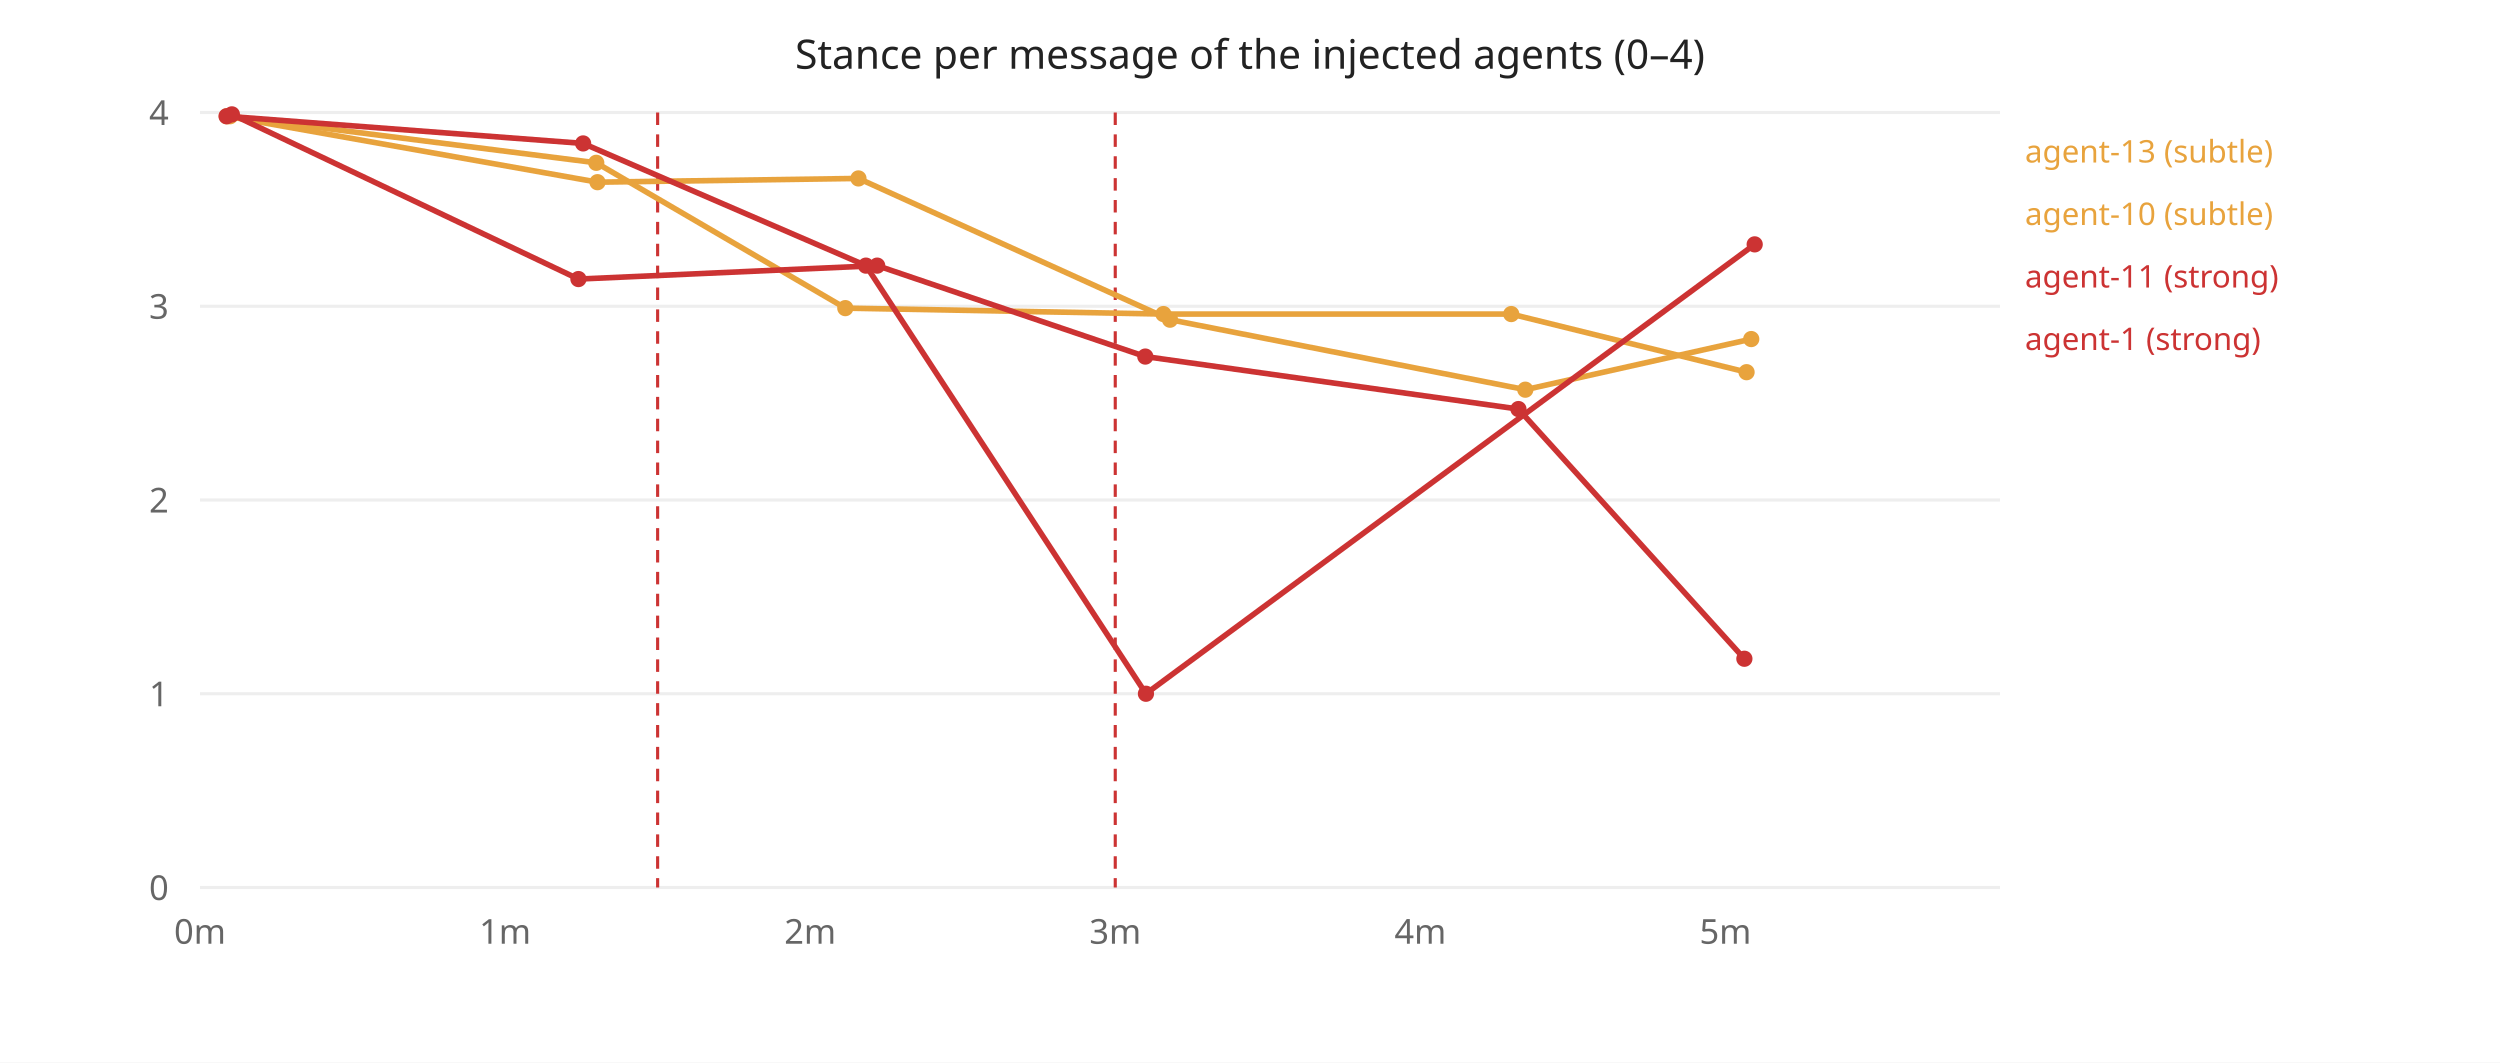
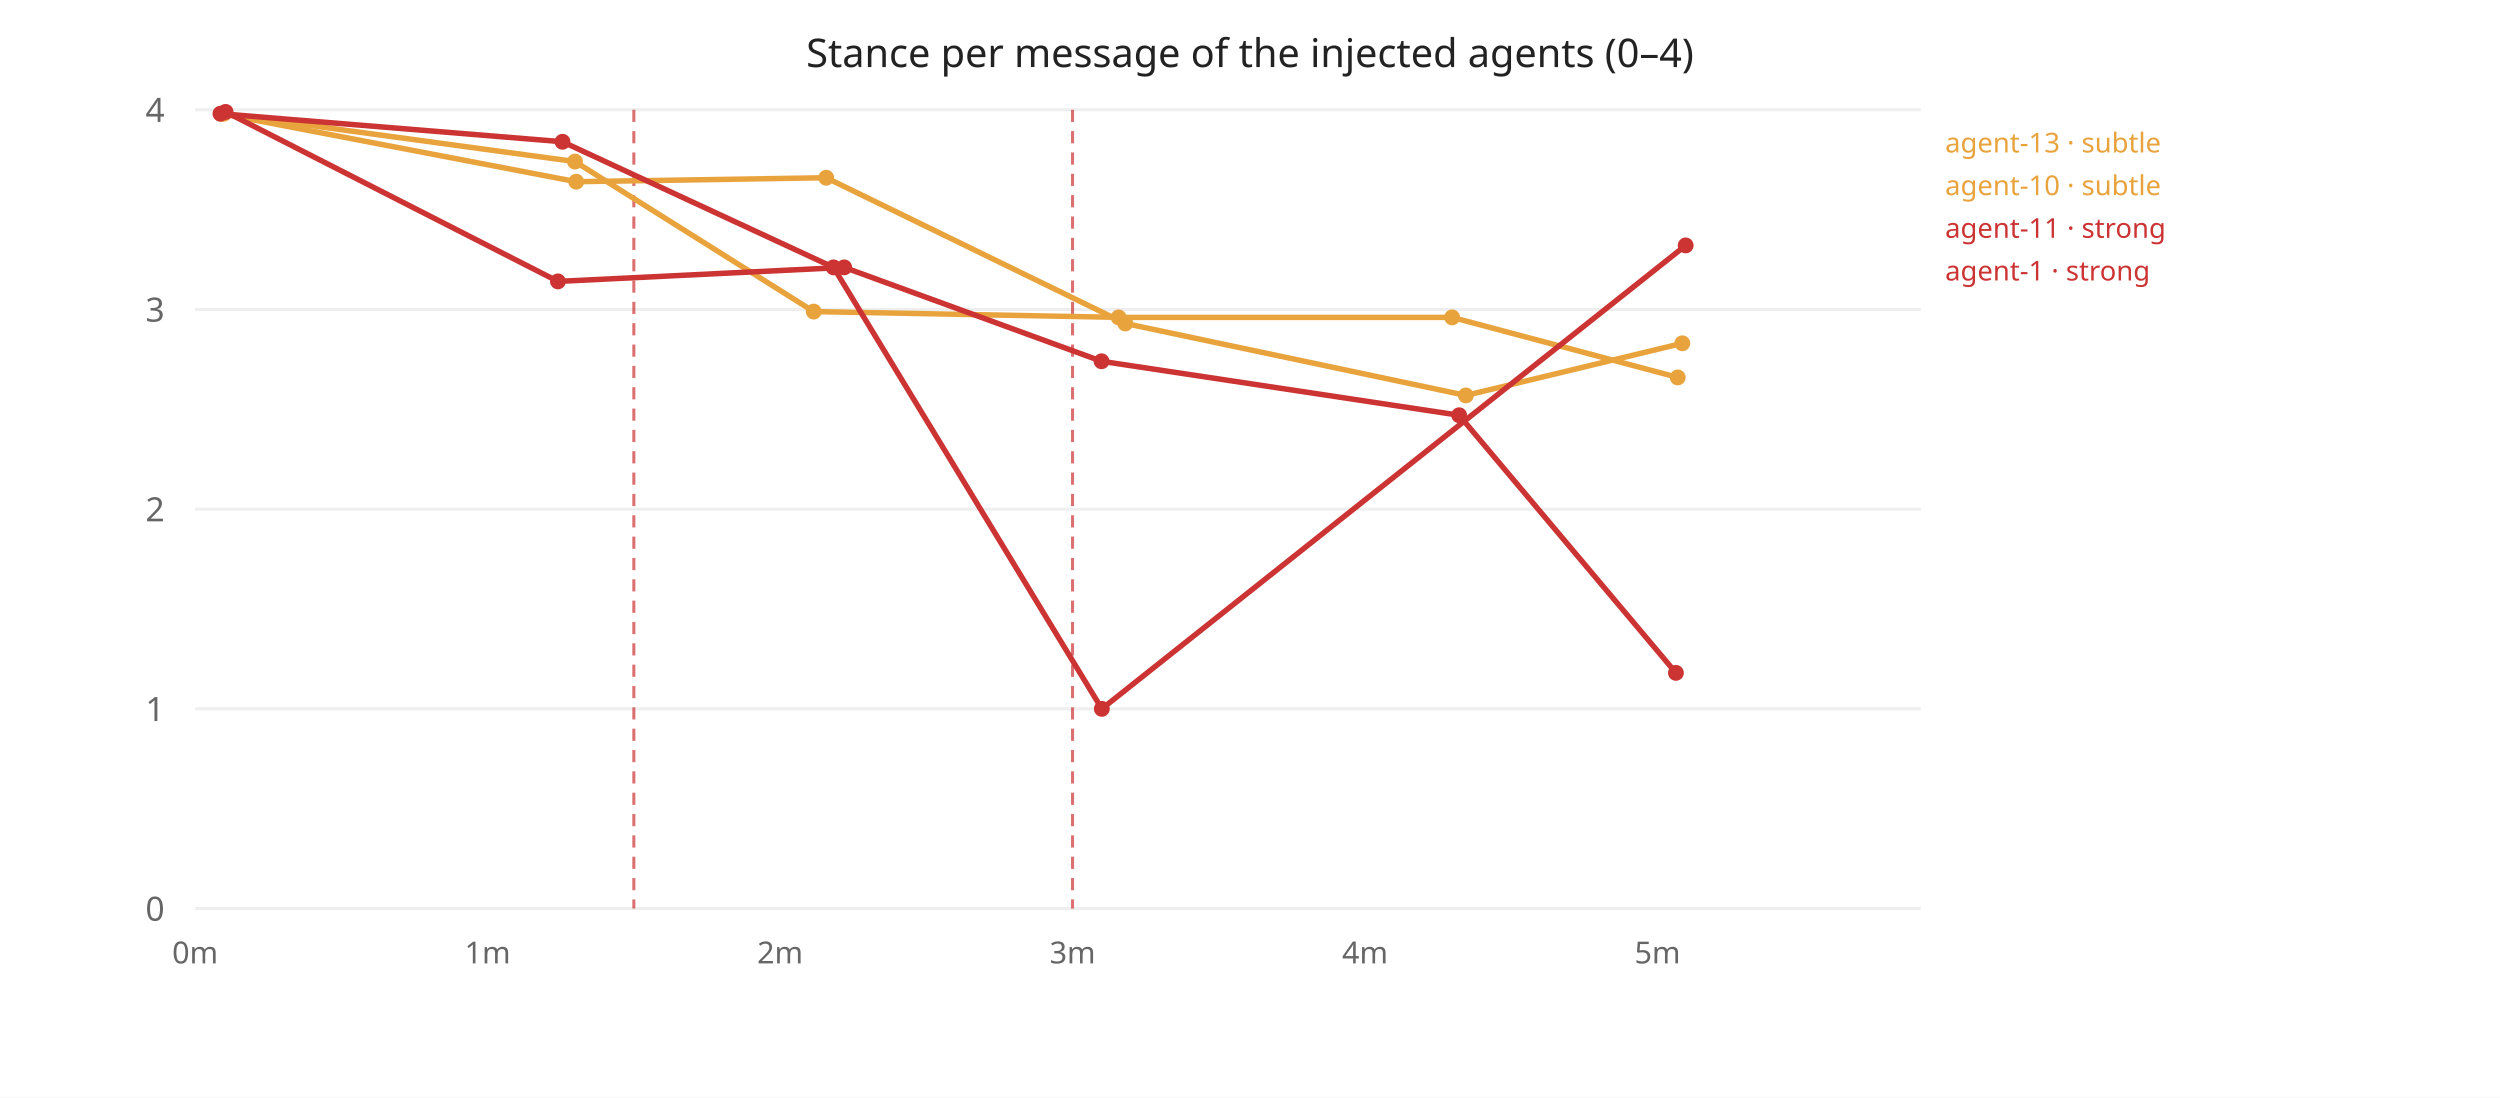
- <svg xmlns="http://www.w3.org/2000/svg" width="800" height="340" font-family="system-ui,sans-serif">
-   <rect width="800" height="340" fill="white" />
-   <text x="400" y="22" font-size="13" fill="#222" text-anchor="middle">Stance per message of the injected agents (0–4)</text>
-   <line x1="64" y1="284" x2="640" y2="284" stroke="#eee" />
-   <text x="54" y="288" font-size="11" fill="#666" text-anchor="end">0</text>
-   <line x1="64" y1="222" x2="640" y2="222" stroke="#eee" />
-   <text x="54" y="226" font-size="11" fill="#666" text-anchor="end">1</text>
-   <line x1="64" y1="160" x2="640" y2="160" stroke="#eee" />
-   <text x="54" y="164" font-size="11" fill="#666" text-anchor="end">2</text>
-   <line x1="64" y1="98" x2="640" y2="98" stroke="#eee" />
-   <text x="54" y="102" font-size="11" fill="#666" text-anchor="end">3</text>
-   <line x1="64" y1="36" x2="640" y2="36" stroke="#eee" />
+ <svg xmlns="http://www.w3.org/2000/svg" width="820" height="360" font-family="system-ui,sans-serif">
+   <rect width="820" height="360" fill="white" />
+   <text x="410" y="22" font-size="13" fill="#222" text-anchor="middle">Stance per message of the injected agents (0–4)</text>
+   <line x1="64" y1="298" x2="630" y2="298" stroke="#eee" />
+   <text x="54" y="302" font-size="11" fill="#666" text-anchor="end">0</text>
+   <line x1="64" y1="232.5" x2="630" y2="232.5" stroke="#eee" />
+   <text x="54" y="236.5" font-size="11" fill="#666" text-anchor="end">1</text>
+   <line x1="64" y1="167" x2="630" y2="167" stroke="#eee" />
+   <text x="54" y="171" font-size="11" fill="#666" text-anchor="end">2</text>
+   <line x1="64" y1="101.5" x2="630" y2="101.5" stroke="#eee" />
+   <text x="54" y="105.5" font-size="11" fill="#666" text-anchor="end">3</text>
+   <line x1="64" y1="36" x2="630" y2="36" stroke="#eee" />
  <text x="54" y="40" font-size="11" fill="#666" text-anchor="end">4</text>
-   <text x="64" y="302" font-size="11" fill="#666" text-anchor="middle">0m</text>
-   <text x="161.627" y="302" font-size="11" fill="#666" text-anchor="middle">1m</text>
-   <text x="259.254" y="302" font-size="11" fill="#666" text-anchor="middle">2m</text>
-   <text x="356.881" y="302" font-size="11" fill="#666" text-anchor="middle">3m</text>
-   <text x="454.508" y="302" font-size="11" fill="#666" text-anchor="middle">4m</text>
-   <text x="552.136" y="302" font-size="11" fill="#666" text-anchor="middle">5m</text>
-   <line x1="210.441" y1="36" x2="210.441" y2="284" stroke="#c33" stroke-dasharray="4 3" />
-   <line x1="356.881" y1="36" x2="356.881" y2="284" stroke="#c33" stroke-dasharray="4 3" />
-   <path d="M72.6 37.2 L191.2 58.3 L274.7 57.1 L374.4 102.3 L488.1 124.7 L560.4 108.5" fill="none" stroke="#e8a33d" stroke-width="1.8" stroke-linejoin="round" />
-   <circle cx="72.6" cy="37.2" r="2.6" fill="#e8a33d" />
-   <circle cx="191.2" cy="58.3" r="2.6" fill="#e8a33d" />
-   <circle cx="274.7" cy="57.1" r="2.6" fill="#e8a33d" />
-   <circle cx="374.4" cy="102.3" r="2.6" fill="#e8a33d" />
-   <circle cx="488.1" cy="124.7" r="2.6" fill="#e8a33d" />
-   <circle cx="560.4" cy="108.5" r="2.6" fill="#e8a33d" />
-   <text x="648" y="52" font-size="10" fill="#e8a33d">agent-13 (subtle)</text>
-   <path d="M73.6 37.2 L190.8 52.1 L270.5 98.6 L372.3 100.5 L483.6 100.5 L558.9 119.1" fill="none" stroke="#e8a33d" stroke-width="1.8" stroke-linejoin="round" />
-   <circle cx="73.6" cy="37.2" r="2.6" fill="#e8a33d" />
-   <circle cx="190.8" cy="52.1" r="2.6" fill="#e8a33d" />
-   <circle cx="270.5" cy="98.6" r="2.6" fill="#e8a33d" />
-   <circle cx="372.3" cy="100.5" r="2.6" fill="#e8a33d" />
-   <circle cx="483.6" cy="100.5" r="2.6" fill="#e8a33d" />
-   <circle cx="558.9" cy="119.1" r="2.6" fill="#e8a33d" />
-   <text x="648" y="72" font-size="10" fill="#e8a33d">agent-10 (subtle)</text>
-   <path d="M74.2 36.6 L185.1 89.3 L280.7 85.0 L366.5 114.1 L485.9 130.9 L558.2 210.8" fill="none" stroke="#c33" stroke-width="1.8" stroke-linejoin="round" />
-   <circle cx="74.2" cy="36.6" r="2.6" fill="#c33" />
-   <circle cx="185.1" cy="89.3" r="2.6" fill="#c33" />
-   <circle cx="280.7" cy="85.0" r="2.6" fill="#c33" />
-   <circle cx="366.5" cy="114.1" r="2.6" fill="#c33" />
-   <circle cx="485.9" cy="130.9" r="2.6" fill="#c33" />
-   <circle cx="558.2" cy="210.8" r="2.6" fill="#c33" />
-   <text x="648" y="92" font-size="10" fill="#c33">agent-11 (strong)</text>
-   <path d="M72.5 37.2 L186.6 45.9 L277.1 85.0 L366.7 222.0 L561.5 78.2" fill="none" stroke="#c33" stroke-width="1.8" stroke-linejoin="round" />
-   <circle cx="72.5" cy="37.2" r="2.6" fill="#c33" />
-   <circle cx="186.6" cy="45.9" r="2.6" fill="#c33" />
-   <circle cx="277.1" cy="85.0" r="2.6" fill="#c33" />
-   <circle cx="366.7" cy="222.0" r="2.6" fill="#c33" />
-   <circle cx="561.5" cy="78.2" r="2.6" fill="#c33" />
-   <text x="648" y="112" font-size="10" fill="#c33">agent-1 (strong)</text>
+   <text x="64" y="316" font-size="10" fill="#666" text-anchor="middle">0m</text>
+   <text x="159.932" y="316" font-size="10" fill="#666" text-anchor="middle">1m</text>
+   <text x="255.864" y="316" font-size="10" fill="#666" text-anchor="middle">2m</text>
+   <text x="351.797" y="316" font-size="10" fill="#666" text-anchor="middle">3m</text>
+   <text x="447.729" y="316" font-size="10" fill="#666" text-anchor="middle">4m</text>
+   <text x="543.661" y="316" font-size="10" fill="#666" text-anchor="middle">5m</text>
+   <line x1="207.898" y1="36" x2="207.898" y2="298" stroke="#c33" stroke-dasharray="4 3" opacity="0.7" />
+   <line x1="351.797" y1="36" x2="351.797" y2="298" stroke="#c33" stroke-dasharray="4 3" opacity="0.7" />
+   <path d="M72.5 37.3 L189.0 59.6 L271.0 58.3 L369.1 106.1 L480.8 129.7 L551.8 112.6" fill="none" stroke="#e8a33d" stroke-width="1.8" stroke-linejoin="round" />
+   <circle cx="72.5" cy="37.3" r="2.6" fill="#e8a33d" />
+   <circle cx="189.0" cy="59.6" r="2.6" fill="#e8a33d" />
+   <circle cx="271.0" cy="58.3" r="2.6" fill="#e8a33d" />
+   <circle cx="369.1" cy="106.1" r="2.6" fill="#e8a33d" />
+   <circle cx="480.8" cy="129.7" r="2.6" fill="#e8a33d" />
+   <circle cx="551.8" cy="112.6" r="2.6" fill="#e8a33d" />
+   <text x="638" y="50" font-size="9" fill="#e8a33d">agent-13 · subtle</text>
+   <path d="M73.4 37.3 L188.6 53.0 L266.9 102.2 L366.9 104.1 L476.3 104.1 L550.3 123.8" fill="none" stroke="#e8a33d" stroke-width="1.8" stroke-linejoin="round" />
+   <circle cx="73.4" cy="37.3" r="2.6" fill="#e8a33d" />
+   <circle cx="188.6" cy="53.0" r="2.6" fill="#e8a33d" />
+   <circle cx="266.9" cy="102.2" r="2.6" fill="#e8a33d" />
+   <circle cx="366.9" cy="104.1" r="2.6" fill="#e8a33d" />
+   <circle cx="476.3" cy="104.1" r="2.6" fill="#e8a33d" />
+   <circle cx="550.3" cy="123.8" r="2.6" fill="#e8a33d" />
+   <text x="638" y="64" font-size="9" fill="#e8a33d">agent-10 · subtle</text>
+   <path d="M74.0 36.7 L183.0 92.3 L276.9 87.7 L361.3 118.5 L478.6 136.2 L549.7 220.7" fill="none" stroke="#c33" stroke-width="1.8" stroke-linejoin="round" />
+   <circle cx="74.0" cy="36.7" r="2.6" fill="#c33" />
+   <circle cx="183.0" cy="92.3" r="2.6" fill="#c33" />
+   <circle cx="276.9" cy="87.7" r="2.6" fill="#c33" />
+   <circle cx="361.3" cy="118.5" r="2.6" fill="#c33" />
+   <circle cx="478.6" cy="136.2" r="2.6" fill="#c33" />
+   <circle cx="549.7" cy="220.7" r="2.6" fill="#c33" />
+   <text x="638" y="78" font-size="9" fill="#c33">agent-11 · strong</text>
+   <path d="M72.3 37.3 L184.5 46.5 L273.4 87.7 L361.4 232.5 L552.9 80.5" fill="none" stroke="#c33" stroke-width="1.8" stroke-linejoin="round" />
+   <circle cx="72.3" cy="37.3" r="2.6" fill="#c33" />
+   <circle cx="184.5" cy="46.5" r="2.6" fill="#c33" />
+   <circle cx="273.4" cy="87.7" r="2.6" fill="#c33" />
+   <circle cx="361.4" cy="232.5" r="2.6" fill="#c33" />
+   <circle cx="552.9" cy="80.5" r="2.6" fill="#c33" />
+   <text x="638" y="92" font-size="9" fill="#c33">agent-1 · strong</text>
</svg>
